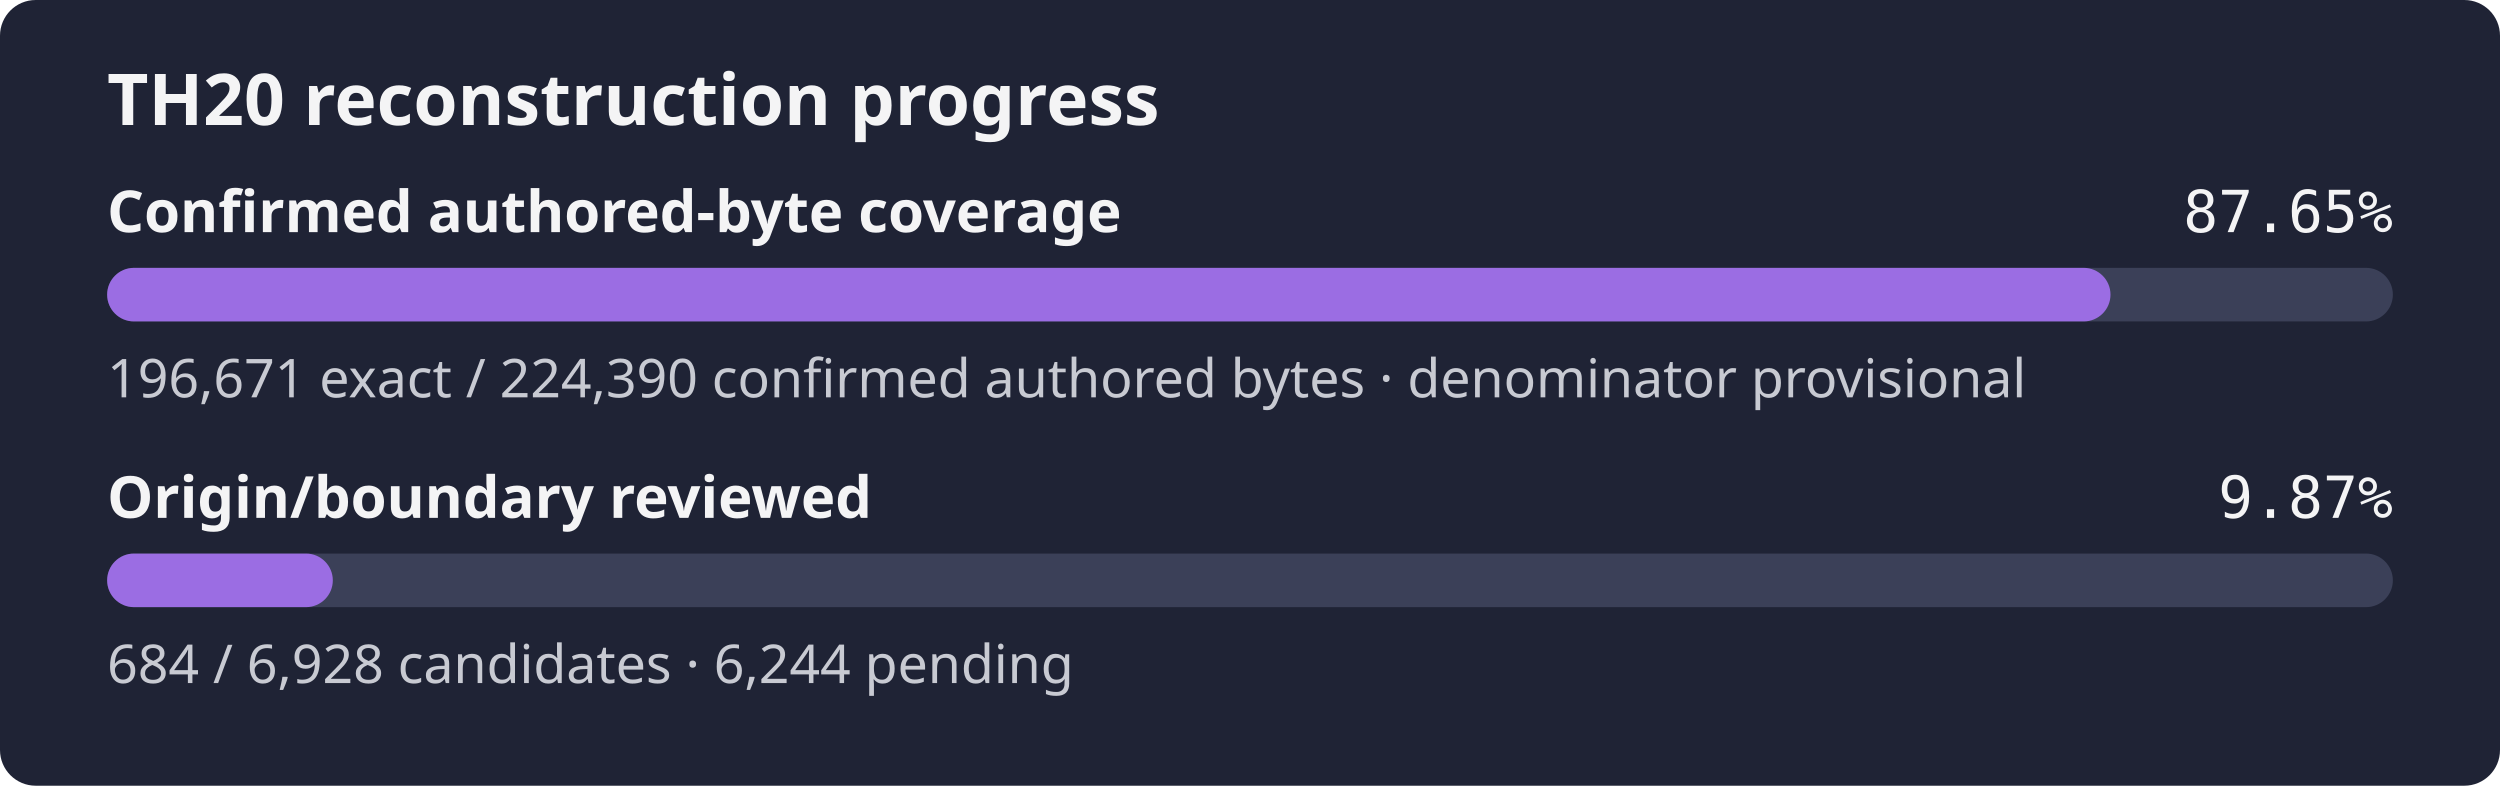
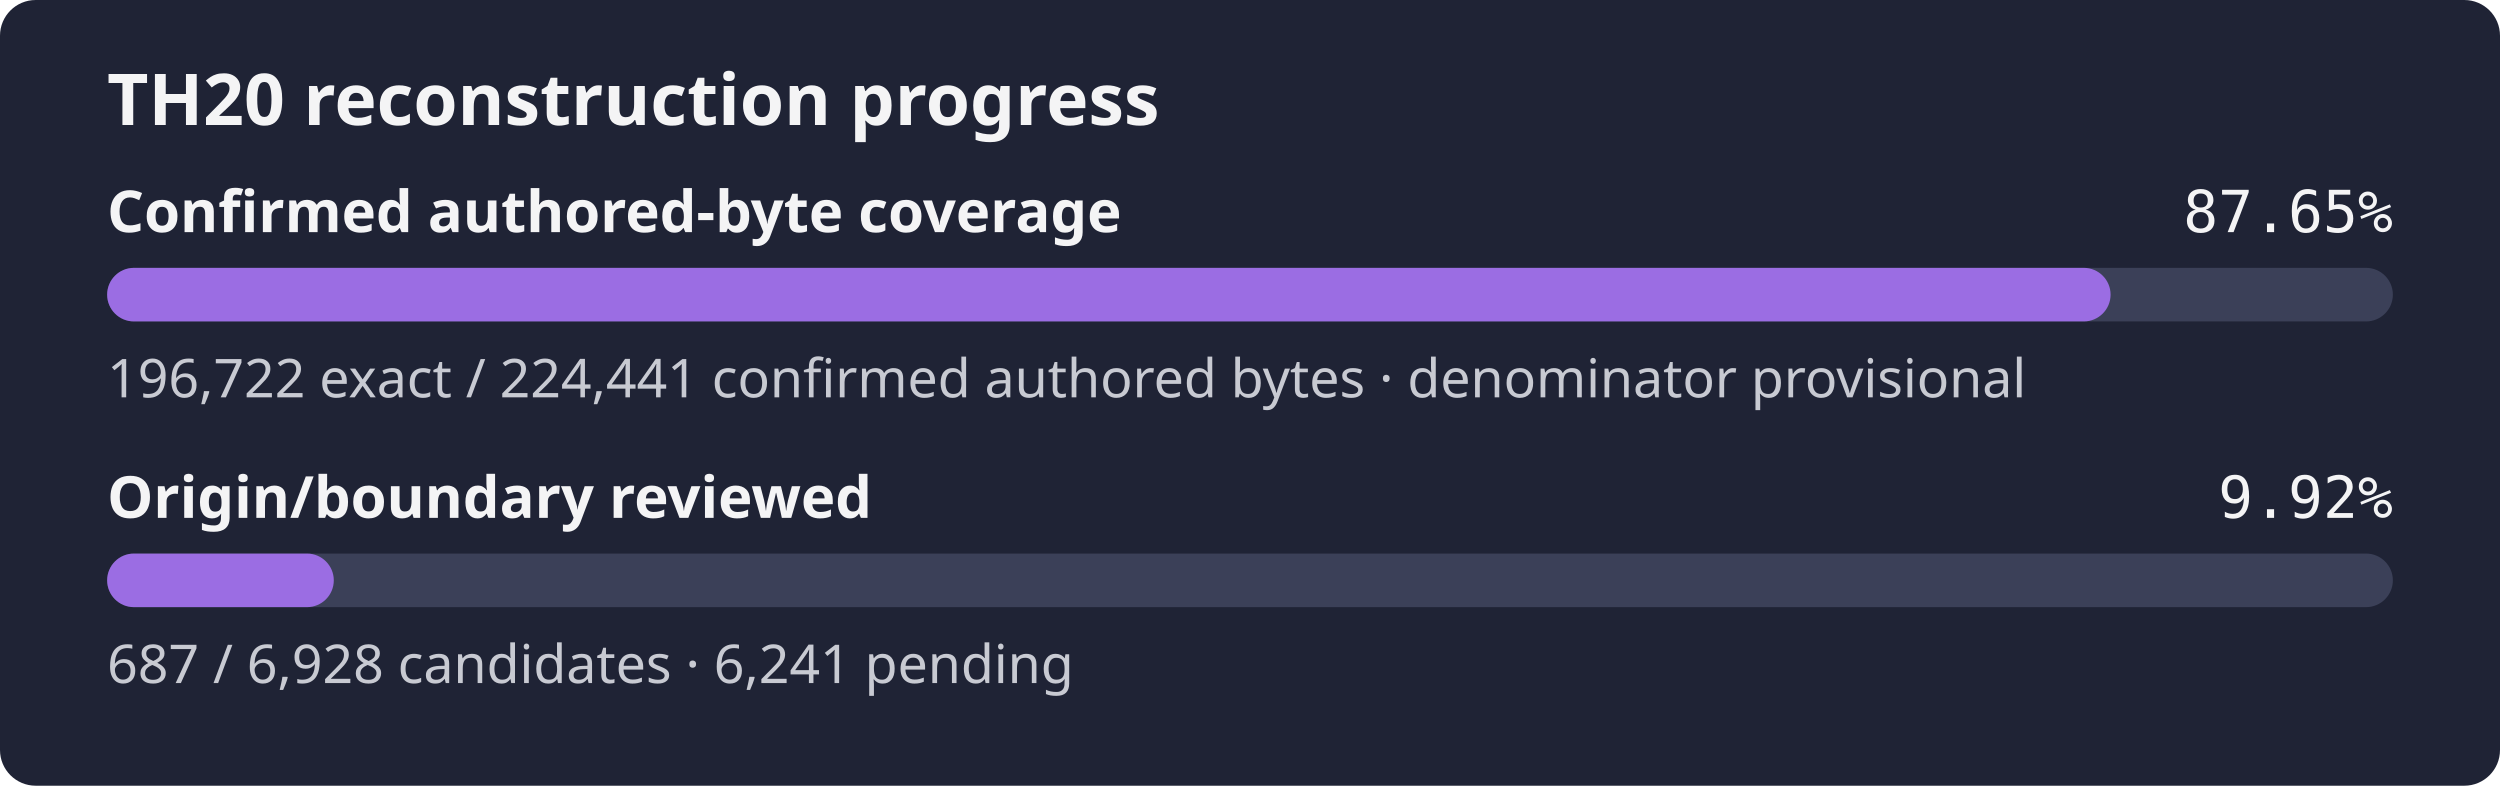
- <svg xmlns="http://www.w3.org/2000/svg" width="560" height="176" role="img" aria-label="TH20 reconstruction progress: 87.65% of the confirmed authored-byte set is exact, origin review 9.87%">
+ <svg xmlns="http://www.w3.org/2000/svg" width="560" height="176" role="img" aria-label="TH20 reconstruction progress: 87.65% of the confirmed authored-byte set is exact, origin review 9.92%">
  <rect width="560" height="176" rx="8" fill="#1f2335" />
  <text x="24" y="28" fill="#f4f4f5" font-family="sans-serif" font-size="16" font-weight="600">TH20 reconstruction progress</text>
  <text x="24" y="52" fill="#f4f4f5" font-family="sans-serif" font-size="13" font-weight="600">Confirmed authored-byte coverage</text>
  <text x="536" y="52" fill="#f4f4f5" text-anchor="end" font-family="monospace" font-size="13">87.65%</text>
  <rect x="24" y="60" width="512" height="12" rx="6" fill="#3b4058" />
-   <rect x="24" y="60" width="448.75" height="12" rx="6" fill="#9b6de3" />
-   <text x="24" y="89" fill="#c8cad2" font-family="sans-serif" font-size="12">196,671 exact / 224,390 confirmed authored bytes · denominator provisional</text>
+   <rect x="24" y="60" width="448.77" height="12" rx="6" fill="#9b6de3" />
+   <text x="24" y="89" fill="#c8cad2" font-family="sans-serif" font-size="12">196,722 exact / 224,441 confirmed authored bytes · denominator provisional</text>
  <text x="24" y="116" fill="#f4f4f5" font-family="sans-serif" font-size="13" font-weight="600">Origin/boundary reviewed</text>
-   <text x="536" y="116" fill="#f4f4f5" text-anchor="end" font-family="monospace" font-size="13">9.87%</text>
+   <text x="536" y="116" fill="#f4f4f5" text-anchor="end" font-family="monospace" font-size="13">9.92%</text>
  <rect x="24" y="124" width="512" height="12" rx="6" fill="#3b4058" />
-   <rect x="24" y="124" width="50.55" height="12" rx="6" fill="#9b6de3" />
-   <text x="24" y="153" fill="#c8cad2" font-family="sans-serif" font-size="12">684 / 6,928 candidates · 6,244 pending</text>
+   <rect x="24" y="124" width="50.77" height="12" rx="6" fill="#9b6de3" />
+   <text x="24" y="153" fill="#c8cad2" font-family="sans-serif" font-size="12">687 / 6,928 candidates · 6,241 pending</text>
</svg>
